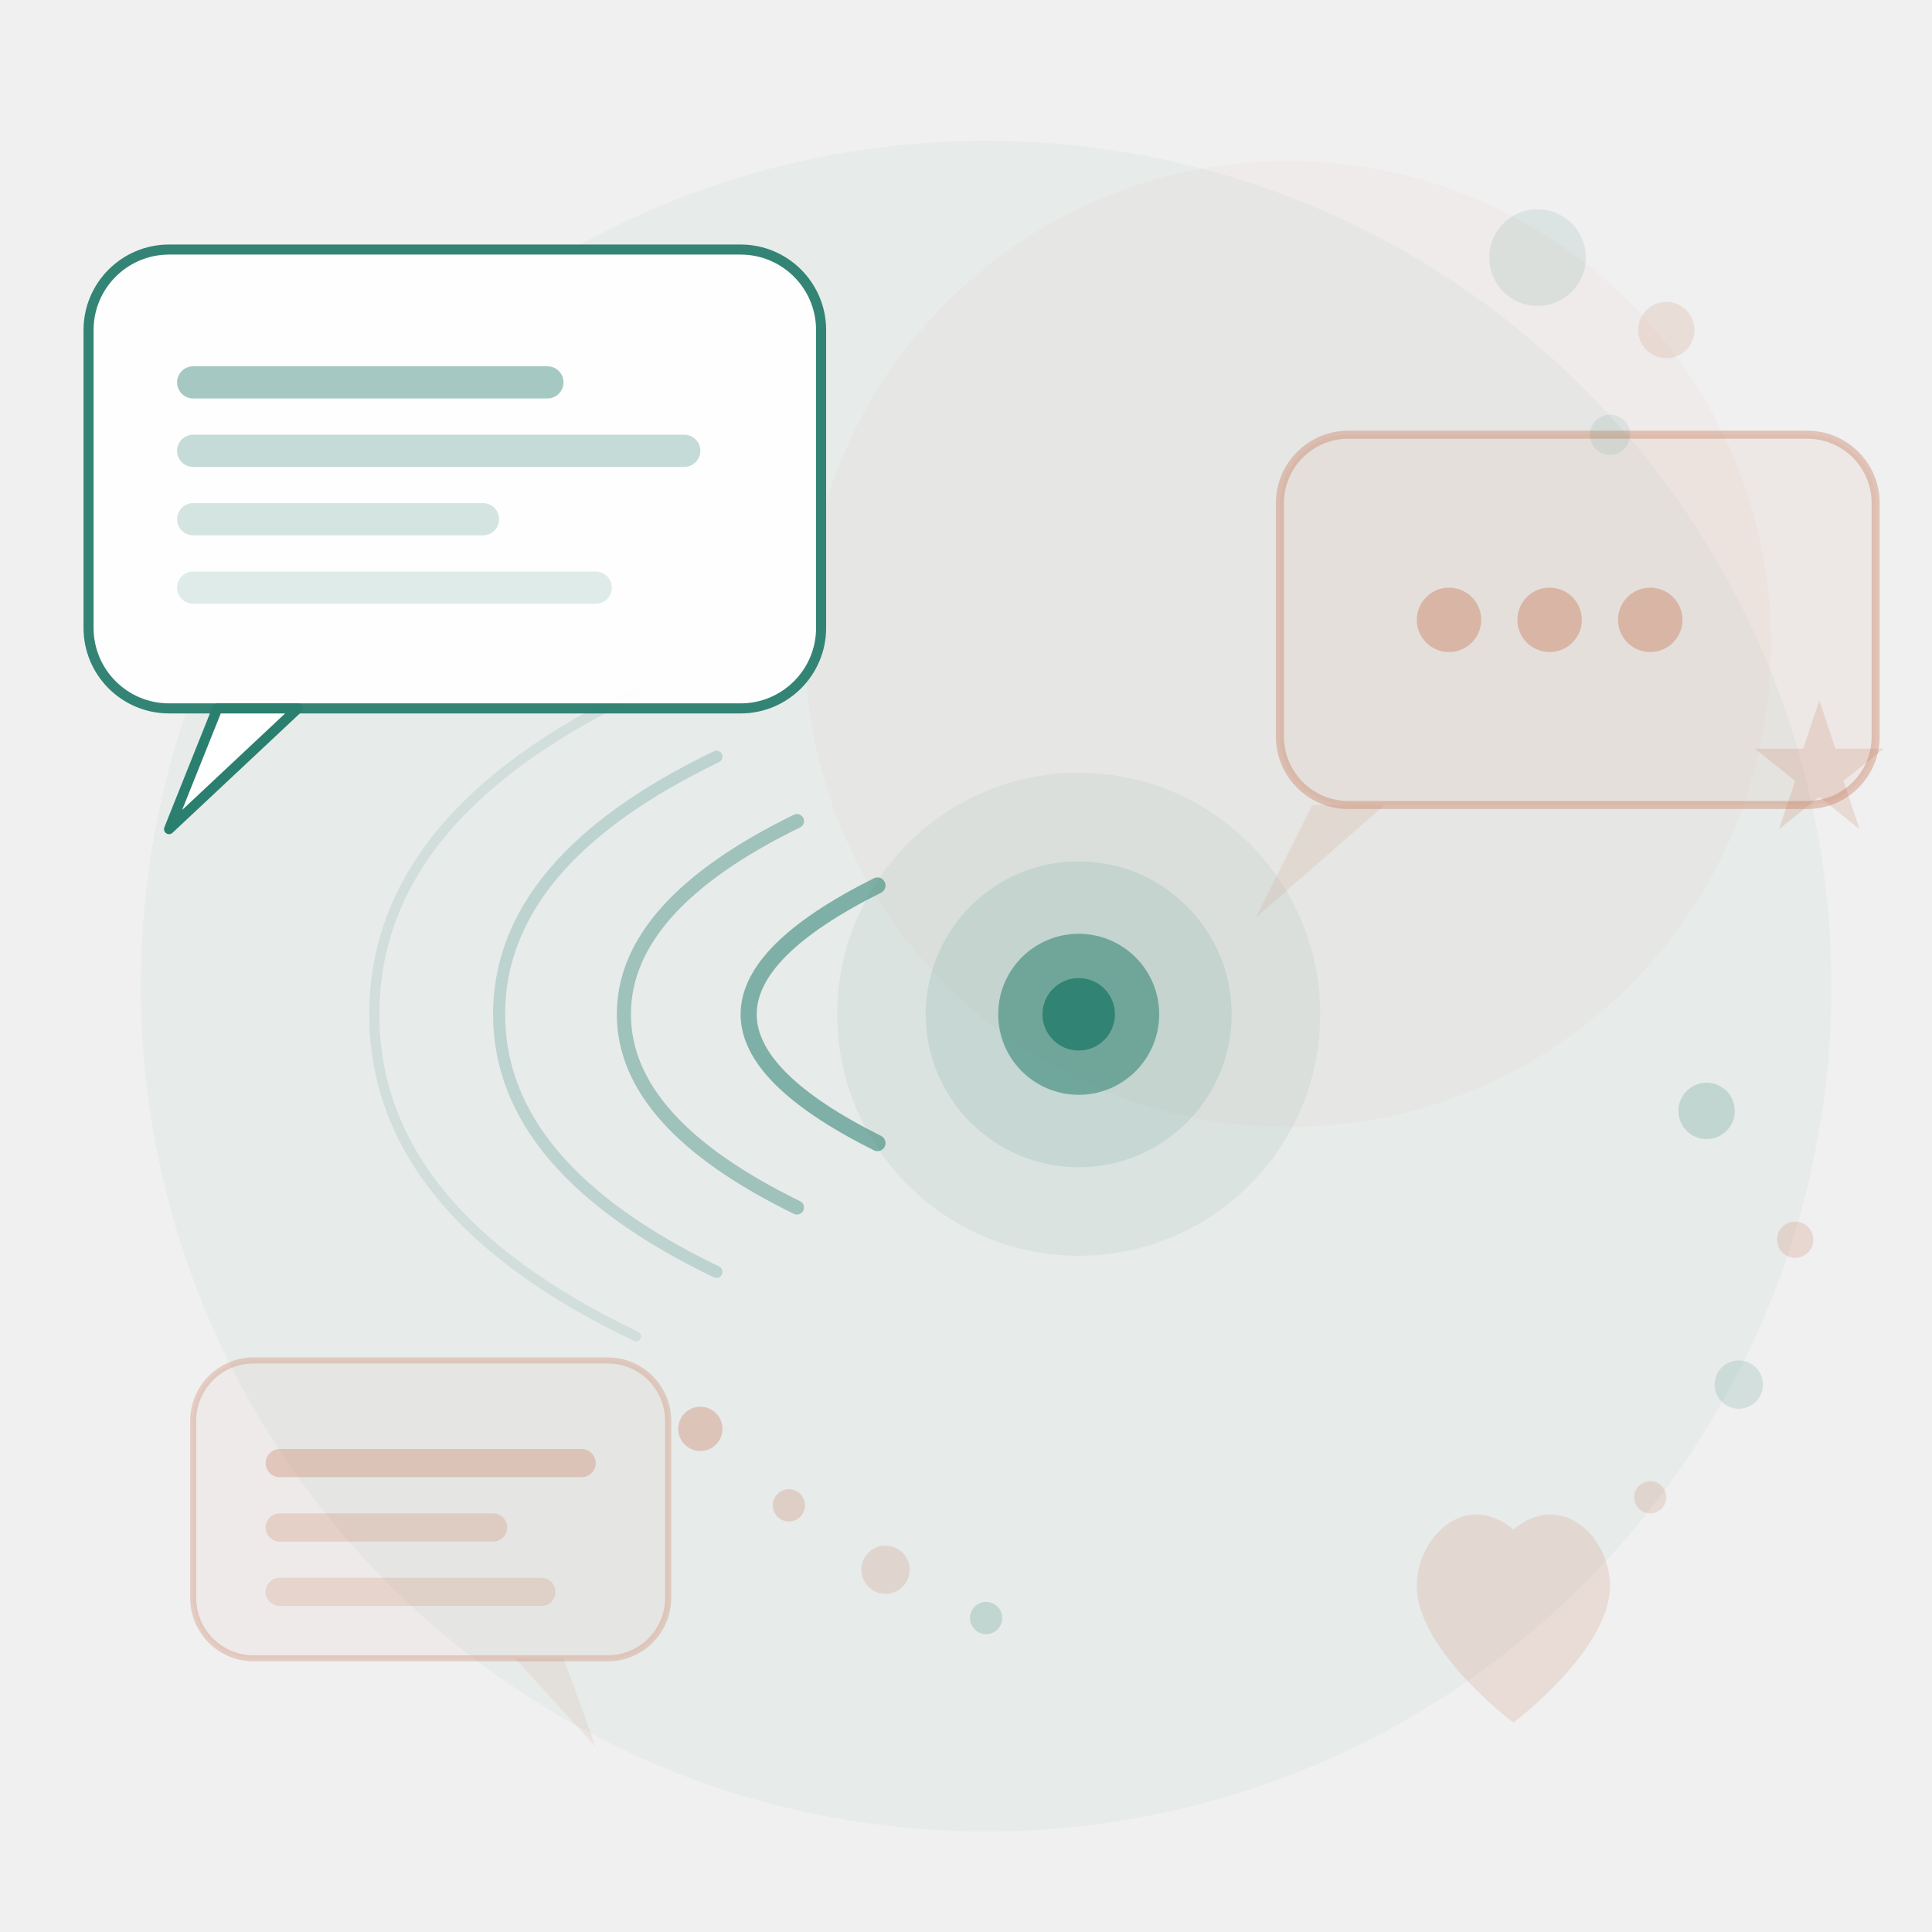
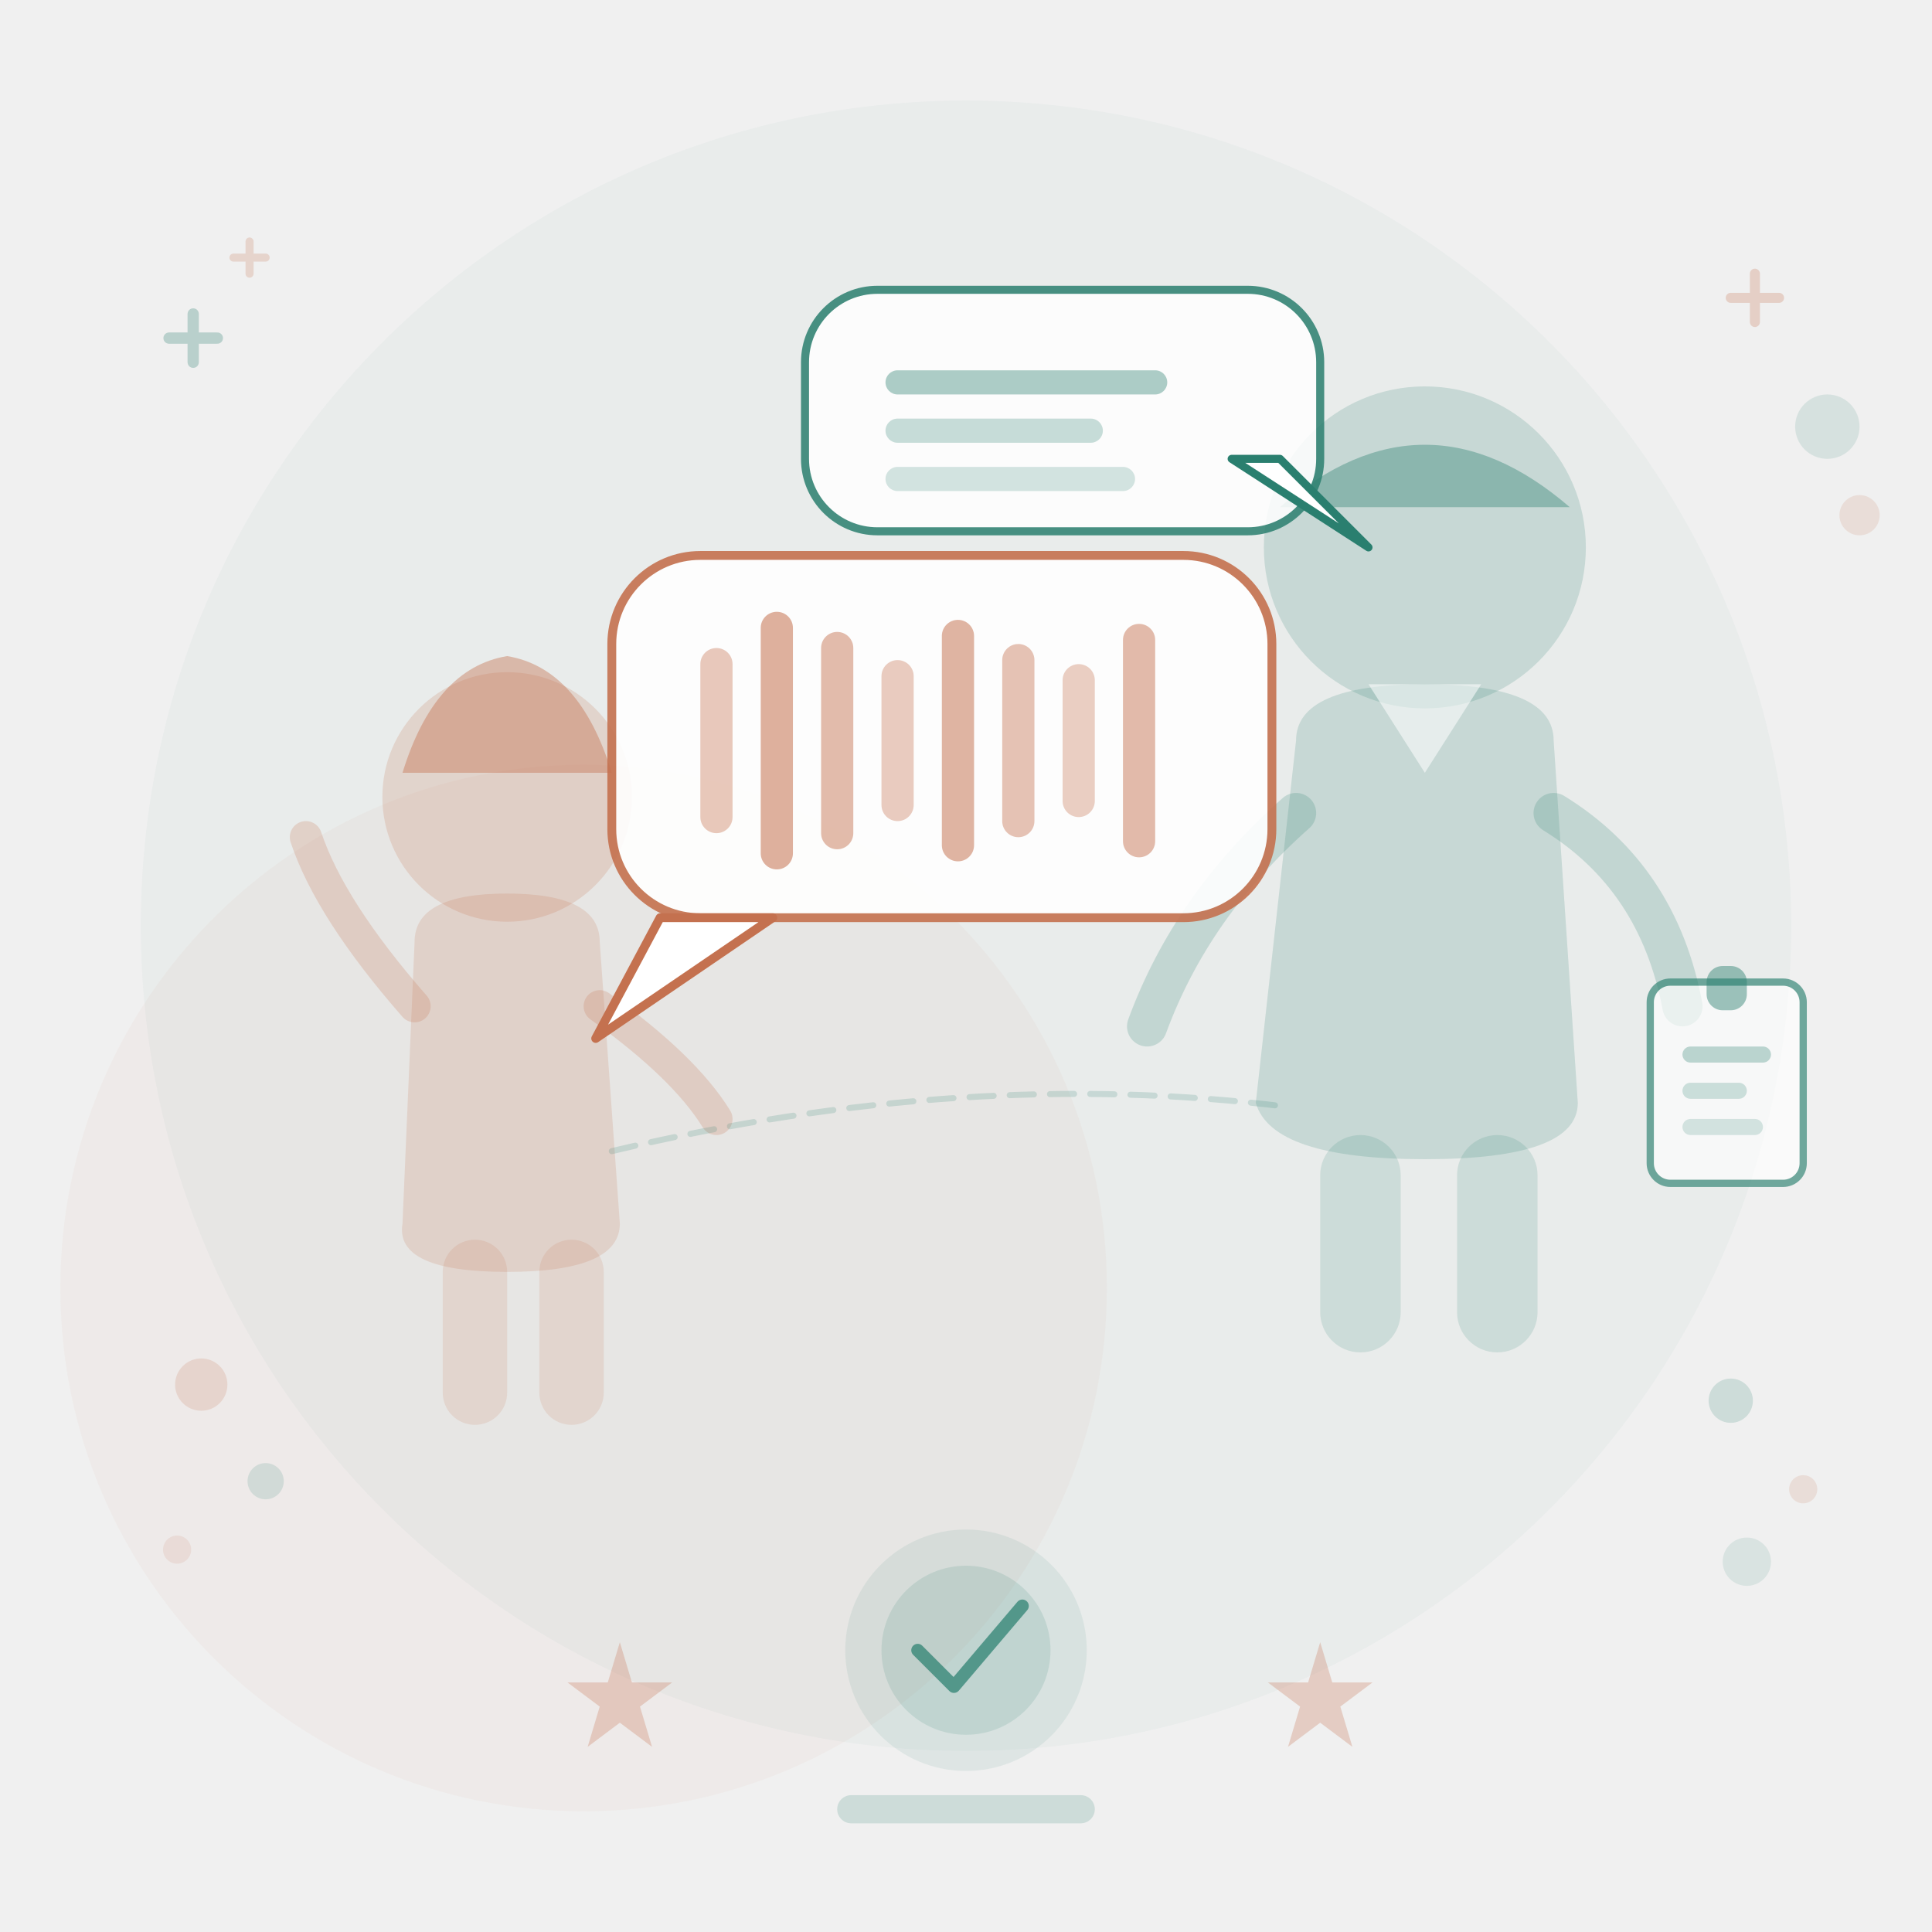
<svg xmlns="http://www.w3.org/2000/svg" viewBox="0 0 480 480" fill="none">
-   <circle cx="245" cy="245" r="210" fill="#2A7F6F" opacity="0.05" />
-   <circle cx="320" cy="160" r="120" fill="#C4714F" opacity="0.04" />
-   <circle cx="268" cy="252" r="60" fill="#2A7F6F" opacity="0.07" />
-   <circle cx="268" cy="252" r="38" fill="#2A7F6F" opacity="0.12" />
-   <circle cx="268" cy="252" r="20" fill="#2A7F6F" opacity="0.55" />
-   <circle cx="268" cy="252" r="9" fill="#2A7F6F" opacity="0.9" />
-   <path d="M 218 220 Q 186 236 186 252 Q 186 268 218 284" stroke="#2A7F6F" stroke-width="4" stroke-linecap="round" opacity="0.55" />
-   <path d="M 198 204 Q 155 225 155 252 Q 155 279 198 300" stroke="#2A7F6F" stroke-width="3.5" stroke-linecap="round" opacity="0.38" />
-   <path d="M 178 188 Q 124 214 124 252 Q 124 290 178 316" stroke="#2A7F6F" stroke-width="3" stroke-linecap="round" opacity="0.22" />
-   <path d="M 158 172 Q  93 203  93 252 Q  93 301 158 332" stroke="#2A7F6F" stroke-width="2.5" stroke-linecap="round" opacity="0.12" />
-   <rect x="22" y="62" width="182" height="114" rx="20" fill="white" stroke="#2A7F6F" stroke-width="2.5" opacity="0.95" />
-   <path d="M 54 176 L 42 206 L 74 176 Z" fill="white" stroke="#2A7F6F" stroke-width="2.5" stroke-linejoin="round" />
-   <rect x="44" y="91" width="96" height="8" rx="4" fill="#2A7F6F" opacity="0.42" />
-   <rect x="44" y="108" width="130" height="8" rx="4" fill="#2A7F6F" opacity="0.27" />
-   <rect x="44" y="125" width="80" height="8" rx="4" fill="#2A7F6F" opacity="0.20" />
-   <rect x="44" y="142" width="108" height="8" rx="4" fill="#2A7F6F" opacity="0.15" />
-   <rect x="318" y="108" width="148" height="92" rx="17" fill="none" stroke="#C4714F" stroke-width="2" opacity="0.35" />
-   <rect x="318" y="108" width="148" height="92" rx="17" fill="#C4714F" opacity="0.07" />
-   <path d="M 326 200 L 312 228 L 344 200 Z" fill="#C4714F" opacity="0.12" />
-   <circle cx="360" cy="154" r="8" fill="#C4714F" opacity="0.38" />
-   <circle cx="385" cy="154" r="8" fill="#C4714F" opacity="0.38" />
-   <circle cx="410" cy="154" r="8" fill="#C4714F" opacity="0.38" />
-   <rect x="48" y="338" width="118" height="74" rx="15" fill="none" stroke="#C4714F" stroke-width="1.5" opacity="0.28" />
-   <rect x="48" y="338" width="118" height="74" rx="15" fill="#C4714F" opacity="0.05" />
-   <path d="M 128 412 L 148 434 L 140 412 Z" fill="#C4714F" opacity="0.10" />
-   <rect x="66" y="360" width="82" height="7" rx="3.5" fill="#C4714F" opacity="0.3" />
-   <rect x="66" y="376" width="60" height="7" rx="3.5" fill="#C4714F" opacity="0.22" />
-   <rect x="66" y="392" width="72" height="7" rx="3.5" fill="#C4714F" opacity="0.18" />
-   <circle cx="174" cy="355" r="5.5" fill="#C4714F" opacity="0.32" />
-   <circle cx="196" cy="374" r="4" fill="#C4714F" opacity="0.24" />
-   <circle cx="220" cy="390" r="6" fill="#C4714F" opacity="0.18" />
-   <circle cx="245" cy="402" r="4" fill="#2A7F6F" opacity="0.2" />
-   <circle cx="424" cy="276" r="7" fill="#2A7F6F" opacity="0.2" />
-   <circle cx="446" cy="308" r="4.5" fill="#C4714F" opacity="0.2" />
-   <circle cx="432" cy="344" r="6" fill="#2A7F6F" opacity="0.15" />
-   <circle cx="410" cy="372" r="4" fill="#C4714F" opacity="0.18" />
-   <circle cx="382" cy="64" r="12" fill="#2A7F6F" opacity="0.11" />
-   <circle cx="414" cy="82" r="7" fill="#C4714F" opacity="0.15" />
-   <circle cx="400" cy="108" r="5" fill="#2A7F6F" opacity="0.10" />
-   <path d="M 452 174 L 456 186 L 468 186 L 458 194 L 462 206 L 452 198 L 442 206 L 446 194 L 436 186 L 448 186 Z" fill="#C4714F" opacity="0.18" />
-   <path d="M 400 394 C 400 382 388 370 376 380 C 364 370 352 382 352 394 C 352 410 376 428 376 428 C 376 428 400 410 400 394 Z" fill="#C4714F" opacity="0.16" />
+   <circle cx="240" cy="230" r="205" fill="#2A7F6F" opacity="0.04" />
+   <circle cx="145" cy="320" r="130" fill="#C4714F" opacity="0.05" />
+   <circle cx="354" cy="136" r="40" fill="#2A7F6F" opacity="0.18" />
+   <path d="M318 126 Q354 95 390 126" fill="#2A7F6F" opacity="0.38" />
+   <path d="M322 184 Q322 170 354 170 Q386 170 386 184 L392 274 Q392 288 354 288 Q316 288 312 274 Z" fill="#2A7F6F" opacity="0.18" />
+   <path d="M340 170 L354 192 L368 170" fill="white" opacity="0.55" />
+   <path d="M322 202 Q296 225 285 255" stroke="#2A7F6F" stroke-width="10" stroke-linecap="round" opacity="0.20" />
+   <path d="M386 202 Q412 218 418 250" stroke="#2A7F6F" stroke-width="10" stroke-linecap="round" opacity="0.20" />
+   <rect x="410" y="244" width="38" height="50" rx="5" fill="white" stroke="#2A7F6F" stroke-width="1.8" opacity="0.65" />
+   <rect x="424" y="240" width="10" height="11" rx="4" fill="#2A7F6F" opacity="0.45" />
+   <rect x="418" y="260" width="22" height="4" rx="2" fill="#2A7F6F" opacity="0.30" />
+   <rect x="418" y="269" width="16" height="4" rx="2" fill="#2A7F6F" opacity="0.22" />
+   <rect x="418" y="278" width="20" height="4" rx="2" fill="#2A7F6F" opacity="0.18" />
+   <rect x="328" y="282" width="20" height="54" rx="10" fill="#2A7F6F" opacity="0.15" />
+   <rect x="362" y="282" width="20" height="54" rx="10" fill="#2A7F6F" opacity="0.15" />
+   <circle cx="126" cy="198" r="31" fill="#C4714F" opacity="0.20" />
+   <path d="M100 192 Q108 166 126 163 Q144 166 152 192" fill="#C4714F" opacity="0.42" />
+   <path d="M103 234 Q103 222 126 222 Q149 222 149 234 L154 304 Q154 316 126 316 Q98 316 100 304 Z" fill="#C4714F" opacity="0.18" />
+   <path d="M103 250 Q82 226 76 208" stroke="#C4714F" stroke-width="8" stroke-linecap="round" opacity="0.22" />
+   <path d="M149 250 Q170 265 178 278" stroke="#C4714F" stroke-width="8" stroke-linecap="round" opacity="0.22" />
+   <rect x="110" y="308" width="16" height="46" rx="8" fill="#C4714F" opacity="0.15" />
+   <rect x="134" y="308" width="16" height="46" rx="8" fill="#C4714F" opacity="0.15" />
+   <rect x="152" y="138" width="164" height="90" rx="22" fill="white" stroke="#C4714F" stroke-width="2.2" opacity="0.90" />
+   <path d="M164 228 L148 258 L192 228 Z" fill="white" stroke="#C4714F" stroke-width="2.2" stroke-linejoin="round" />
+   <rect x="174" y="161" width="8" height="46" rx="4" fill="#C4714F" opacity="0.38" />
+   <rect x="189" y="152" width="8" height="64" rx="4" fill="#C4714F" opacity="0.55" />
+   <rect x="204" y="157" width="8" height="54" rx="4" fill="#C4714F" opacity="0.47" />
+   <rect x="219" y="164" width="8" height="40" rx="4" fill="#C4714F" opacity="0.36" />
+   <rect x="234" y="154" width="8" height="60" rx="4" fill="#C4714F" opacity="0.52" />
+   <rect x="249" y="160" width="8" height="48" rx="4" fill="#C4714F" opacity="0.42" />
+   <rect x="264" y="165" width="8" height="38" rx="4" fill="#C4714F" opacity="0.34" />
+   <rect x="279" y="155" width="8" height="58" rx="4" fill="#C4714F" opacity="0.48" />
+   <rect x="200" y="72" width="128" height="60" rx="18" fill="white" stroke="#2A7F6F" stroke-width="2" opacity="0.85" />
+   <path d="M318 114 L340 136 L306 114 Z" fill="white" stroke="#2A7F6F" stroke-width="2" stroke-linejoin="round" />
+   <rect x="220" y="92" width="70" height="6" rx="3" fill="#2A7F6F" opacity="0.38" />
+   <rect x="220" y="104" width="54" height="6" rx="3" fill="#2A7F6F" opacity="0.26" />
+   <rect x="220" y="116" width="62" height="6" rx="3" fill="#2A7F6F" opacity="0.20" />
+   <path d="M152 286 Q240 265 320 275" stroke="#2A7F6F" stroke-width="1.5" stroke-dasharray="6 4" stroke-linecap="round" opacity="0.18" />
+   <circle cx="240" cy="410" r="30" fill="#2A7F6F" opacity="0.09" />
+   <circle cx="240" cy="410" r="21" fill="#2A7F6F" opacity="0.14" />
+   <path d="M228 410 L237 419 L254 399" stroke="#2A7F6F" stroke-width="3.2" stroke-linecap="round" stroke-linejoin="round" opacity="0.72" />
+   <path d="M154 408 L157 418 L167 418 L159 424 L162 434 L154 428 L146 434 L149 424 L141 418 L151 418 Z" fill="#C4714F" opacity="0.28" />
+   <path d="M328 408 L331 418 L341 418 L333 424 L336 434 L328 428 L320 434 L323 424 L315 418 L325 418 Z" fill="#C4714F" opacity="0.28" />
+   <rect x="208" y="446" width="64" height="7" rx="3.5" fill="#2A7F6F" opacity="0.18" />
+   <path d="M48 78 L48 90 M42 84 L54 84" stroke="#2A7F6F" stroke-width="2.8" stroke-linecap="round" opacity="0.28" />
+   <path d="M62 60 L62 68 M58 64 L66 64" stroke="#C4714F" stroke-width="2" stroke-linecap="round" opacity="0.22" />
+   <path d="M436 68 L436 80 M430 74 L442 74" stroke="#C4714F" stroke-width="2.5" stroke-linecap="round" opacity="0.26" />
+   <circle cx="454" cy="106" r="8" fill="#2A7F6F" opacity="0.13" />
+   <circle cx="462" cy="128" r="5" fill="#C4714F" opacity="0.15" />
+   <circle cx="50" cy="344" r="6.5" fill="#C4714F" opacity="0.18" />
+   <circle cx="66" cy="368" r="4.5" fill="#2A7F6F" opacity="0.15" />
+   <circle cx="44" cy="385" r="3.5" fill="#C4714F" opacity="0.12" />
+   <circle cx="430" cy="348" r="5.5" fill="#2A7F6F" opacity="0.18" />
+   <circle cx="448" cy="370" r="3.5" fill="#C4714F" opacity="0.15" />
+   <circle cx="434" cy="388" r="6" fill="#2A7F6F" opacity="0.12" />
</svg>
